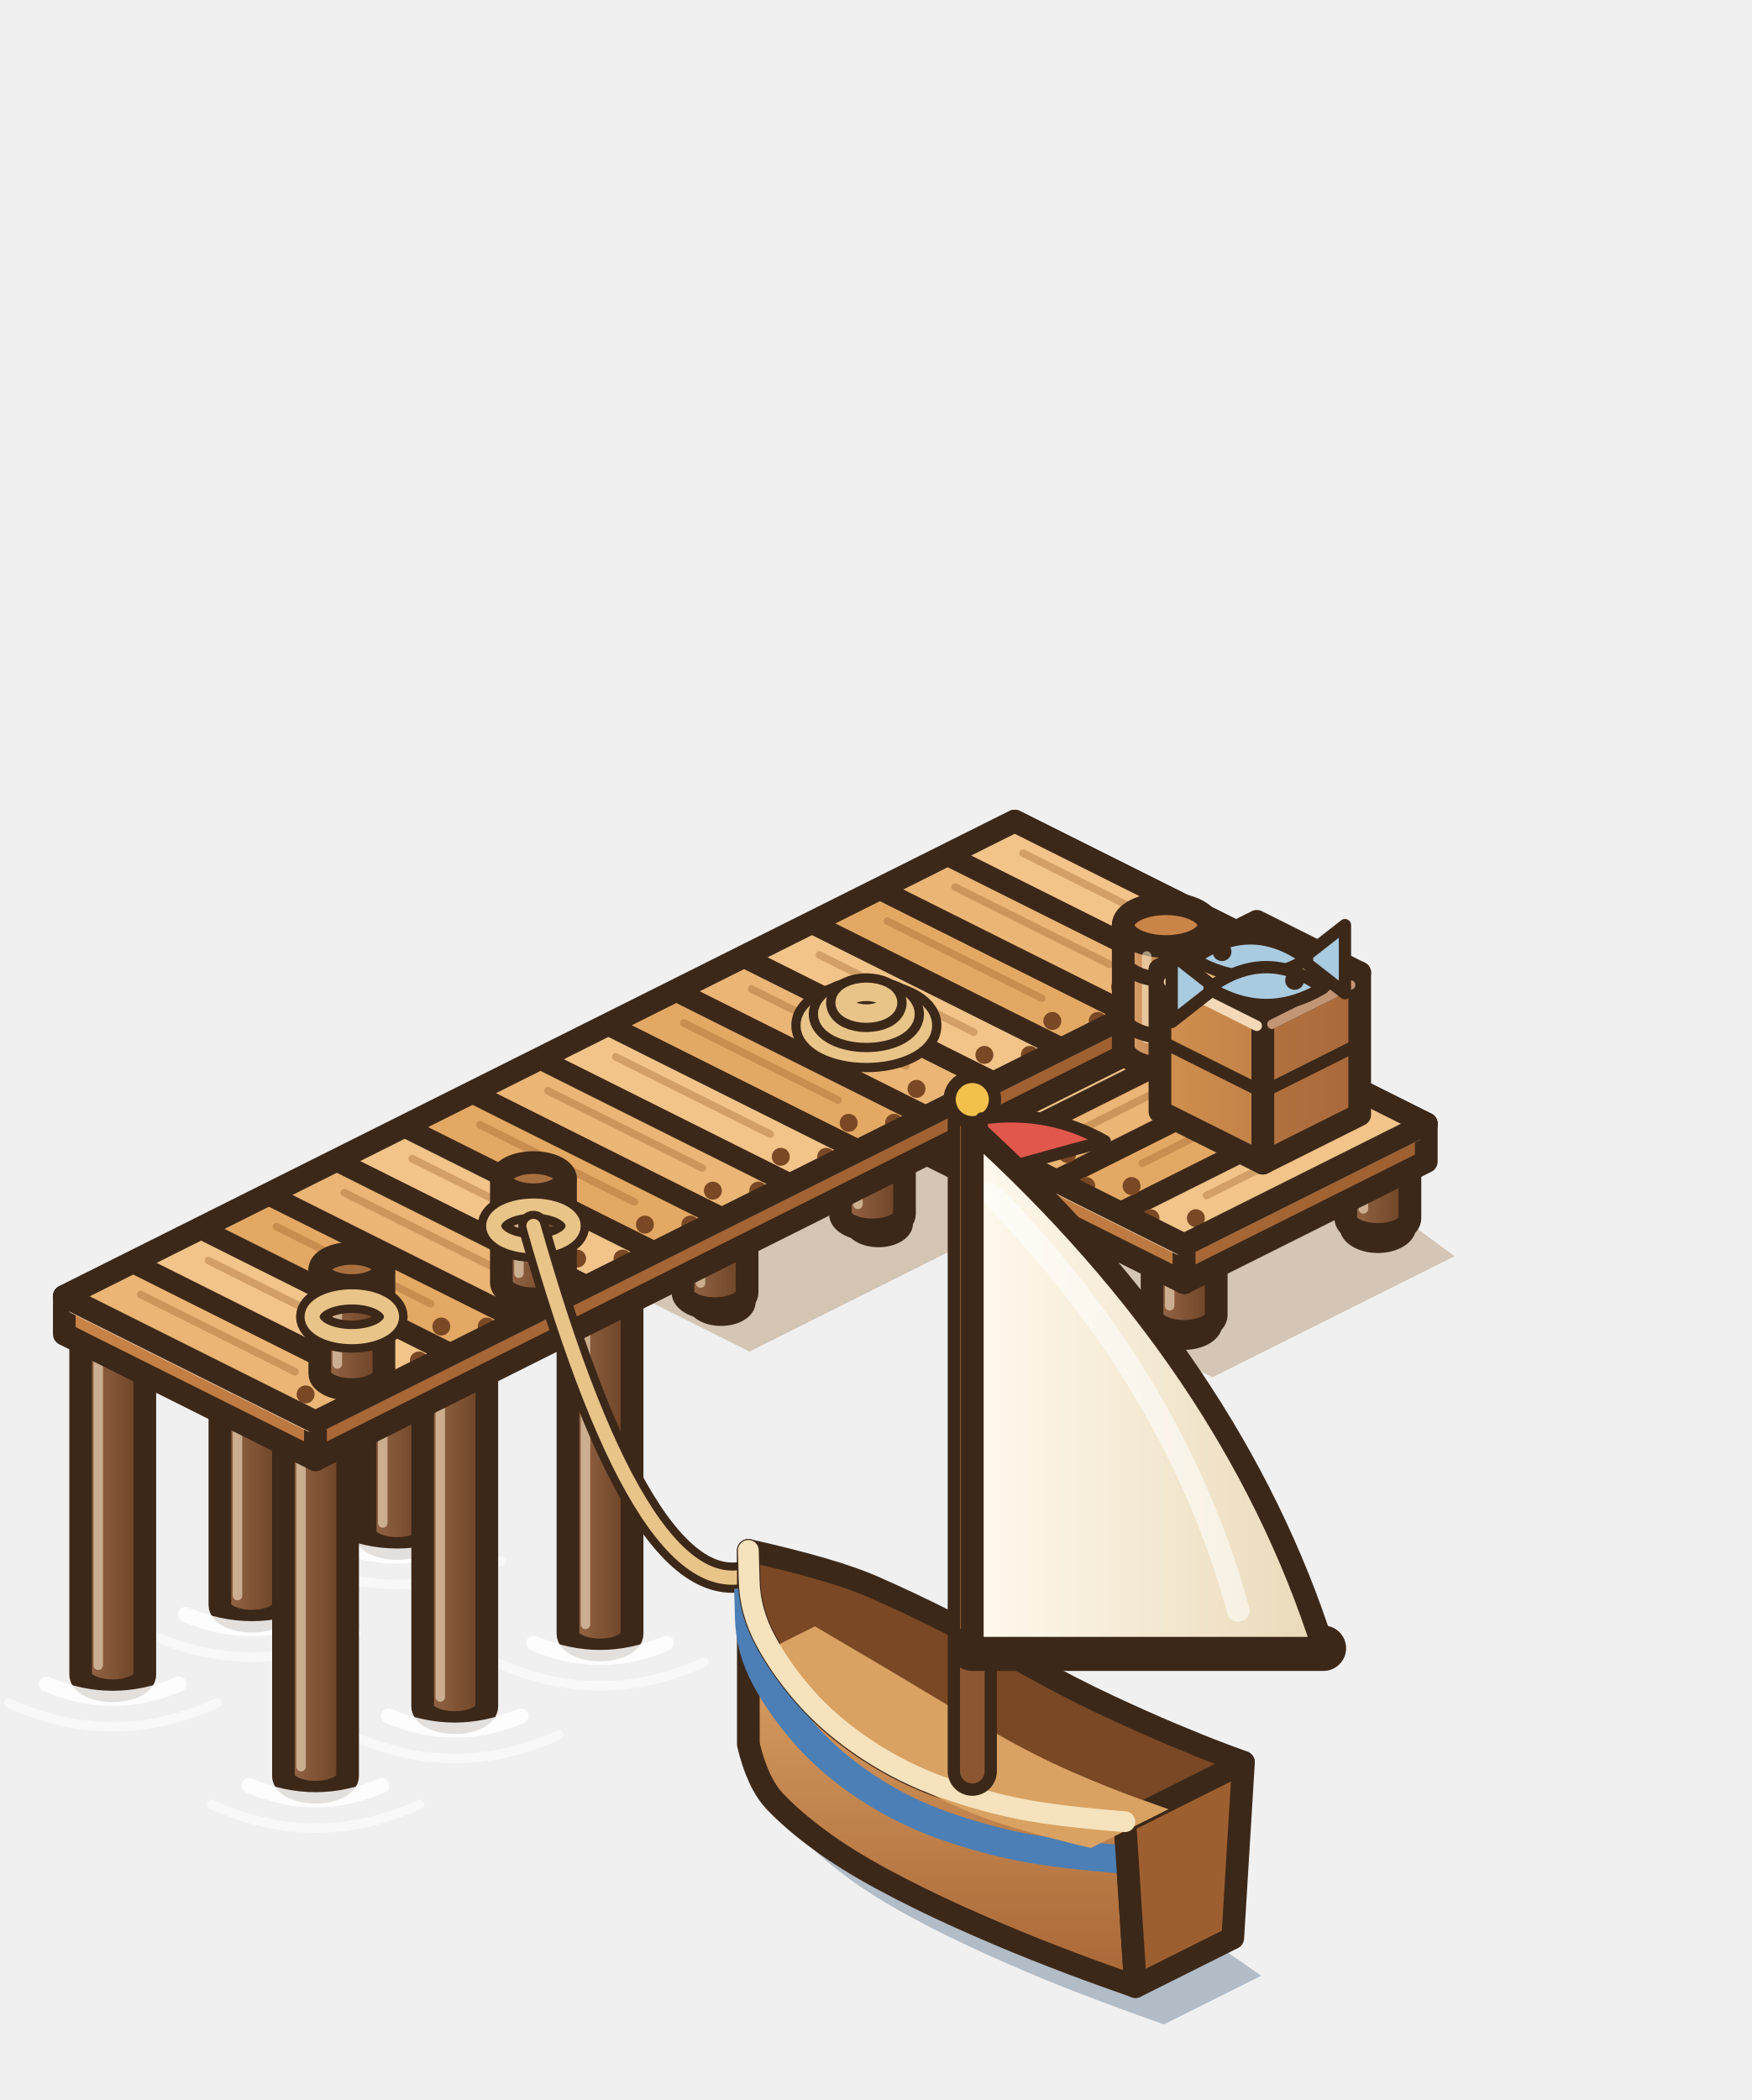
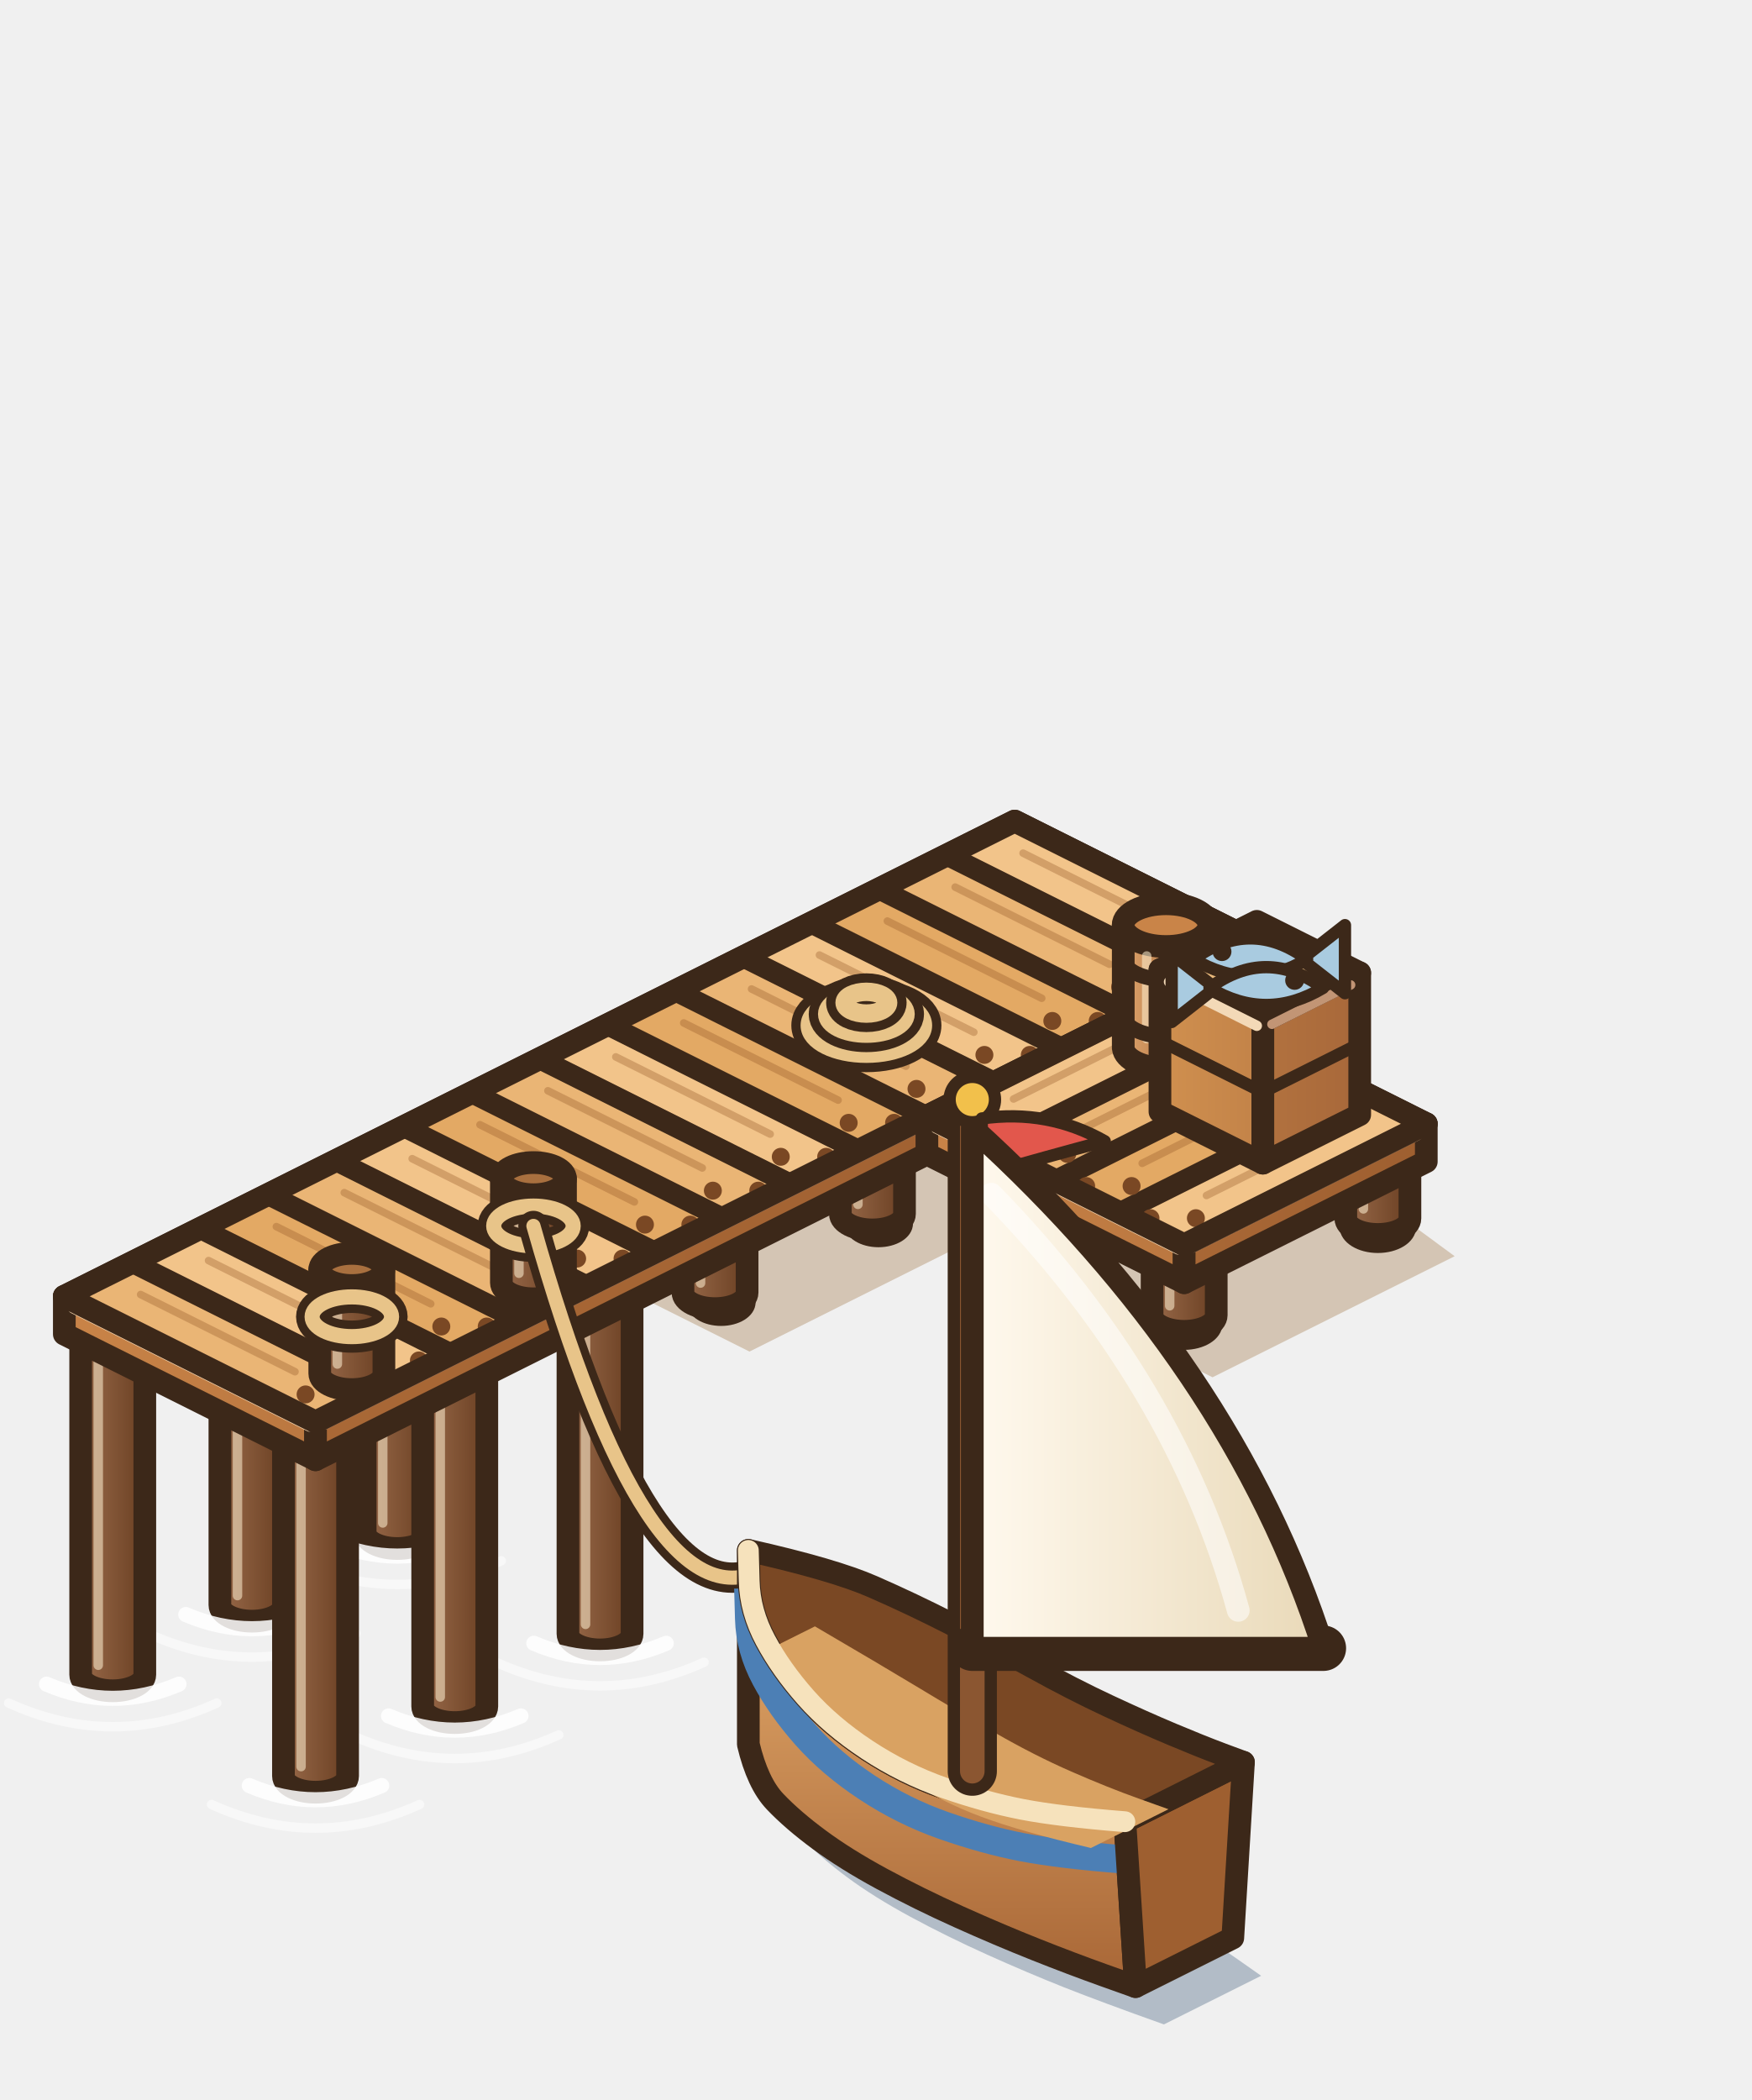
<svg xmlns="http://www.w3.org/2000/svg" width="231.5" height="277.5" viewBox="-136.5 -155 231.5 277.5">
  <g transform="scale(1.25)">
    <polygon points="1.08,-23.2 44.6,8.8 19,21.6 -8.2,8 -29.96,18.88 -56.52,5.6" fill="rgba(150,105,50,.32)" />
    <ellipse cx="36.48" cy="5.7" rx="3.4" ry="2.11" fill="#DCC79A" stroke="#3C2819" stroke-width="1.3" />
    <ellipse cx="35.46" cy="4.85" rx="1.53" ry="0.82" fill="#F4E6C4" />
    <defs>
      <linearGradient id="pp0" x1="0" y1="0" x2="1" y2="0">
        <stop offset="0" stop-color="#996a4a" />
        <stop offset="1" stop-color="#6A3F22" />
      </linearGradient>
    </defs>
    <path d="M33.09,-1.2 L33.09,4.8 A3.39,1.7 0 0 0 39.87,4.8 L39.87,-1.2 Z" fill="url(#pp0)" stroke="#3C2819" stroke-width="2.4" stroke-linejoin="round" />
    <ellipse cx="36.48" cy="-1.2" rx="3.39" ry="1.7" fill="#A9703F" stroke="#3C2819" stroke-width="2.4" />
    <line x1="34.95" y1="1.5" x2="34.95" y2="3.8" stroke="rgba(255,240,210,.55)" stroke-width="1" stroke-linecap="round" />
    <ellipse cx="16" cy="15.94" rx="3.4" ry="2.11" fill="#DCC79A" stroke="#3C2819" stroke-width="1.3" />
    <ellipse cx="14.98" cy="15.09" rx="1.53" ry="0.82" fill="#F4E6C4" />
    <defs>
      <linearGradient id="pp1" x1="0" y1="0" x2="1" y2="0">
        <stop offset="0" stop-color="#996a4a" />
        <stop offset="1" stop-color="#6A3F22" />
      </linearGradient>
    </defs>
    <path d="M12.61,9.04 L12.61,15.04 A3.39,1.7 0 0 0 19.39,15.04 L19.39,9.04 Z" fill="url(#pp1)" stroke="#3C2819" stroke-width="2.4" stroke-linejoin="round" />
    <ellipse cx="16" cy="9.04" rx="3.39" ry="1.7" fill="#A9703F" stroke="#3C2819" stroke-width="2.4" />
    <line x1="14.47" y1="11.74" x2="14.47" y2="14.04" stroke="rgba(255,240,210,.55)" stroke-width="1" stroke-linecap="round" />
    <ellipse cx="4.48" cy="10.18" rx="3.4" ry="2.11" fill="#DCC79A" stroke="#3C2819" stroke-width="1.3" />
    <ellipse cx="3.46" cy="9.33" rx="1.53" ry="0.82" fill="#F4E6C4" />
    <defs>
      <linearGradient id="pp2" x1="0" y1="0" x2="1" y2="0">
        <stop offset="0" stop-color="#996a4a" />
        <stop offset="1" stop-color="#6A3F22" />
      </linearGradient>
    </defs>
    <path d="M1.09,3.28 L1.09,9.28 A3.39,1.7 0 0 0 7.87,9.28 L7.87,3.28 Z" fill="url(#pp2)" stroke="#3C2819" stroke-width="2.4" stroke-linejoin="round" />
    <ellipse cx="4.48" cy="3.28" rx="3.39" ry="1.7" fill="#A9703F" stroke="#3C2819" stroke-width="2.4" />
    <line x1="2.95" y1="5.98" x2="2.95" y2="8.28" stroke="rgba(255,240,210,.55)" stroke-width="1" stroke-linecap="round" />
    <ellipse cx="-18.56" cy="-14.98" rx="3" ry="1.86" fill="#DCC79A" stroke="#3C2819" stroke-width="1.3" />
    <ellipse cx="-19.46" cy="-15.73" rx="1.35" ry="0.72" fill="#F4E6C4" />
    <defs>
      <linearGradient id="pp10" x1="0" y1="0" x2="1" y2="0">
        <stop offset="0" stop-color="#996a4a" />
        <stop offset="1" stop-color="#6A3F22" />
      </linearGradient>
    </defs>
    <path d="M-22.59,-22 L-22.59,-16 A3.39,1.7 0 0 0 -15.81,-16 L-15.81,-22 Z" fill="url(#pp10)" stroke="#3C2819" stroke-width="2.4" stroke-linejoin="round" />
    <ellipse cx="-19.2" cy="-22" rx="3.39" ry="1.7" fill="#A9703F" stroke="#3C2819" stroke-width="2.4" />
    <line x1="-20.73" y1="-19.3" x2="-20.73" y2="-17" stroke="rgba(255,240,210,.55)" stroke-width="1" stroke-linecap="round" />
    <ellipse cx="2.88" cy="-4.26" rx="3" ry="1.86" fill="#DCC79A" stroke="#3C2819" stroke-width="1.3" />
    <ellipse cx="1.98" cy="-5.01" rx="1.35" ry="0.72" fill="#F4E6C4" />
    <defs>
      <linearGradient id="pp11" x1="0" y1="0" x2="1" y2="0">
        <stop offset="0" stop-color="#996a4a" />
        <stop offset="1" stop-color="#6A3F22" />
      </linearGradient>
    </defs>
    <path d="M-1.15,-11.28 L-1.15,-5.28 A3.39,1.7 0 0 0 5.63,-5.28 L5.63,-11.28 Z" fill="url(#pp11)" stroke="#3C2819" stroke-width="2.4" stroke-linejoin="round" />
    <ellipse cx="2.24" cy="-11.28" rx="3.39" ry="1.7" fill="#A9703F" stroke="#3C2819" stroke-width="2.4" />
    <line x1="0.71" y1="-8.58" x2="0.71" y2="-6.28" stroke="rgba(255,240,210,.55)" stroke-width="1" stroke-linecap="round" />
    <ellipse cx="-37.76" cy="-5.38" rx="3" ry="1.86" fill="#DCC79A" stroke="#3C2819" stroke-width="1.3" />
    <ellipse cx="-38.66" cy="-6.13" rx="1.35" ry="0.72" fill="#F4E6C4" />
    <defs>
      <linearGradient id="pp12" x1="0" y1="0" x2="1" y2="0">
        <stop offset="0" stop-color="#996a4a" />
        <stop offset="1" stop-color="#6A3F22" />
      </linearGradient>
    </defs>
    <path d="M-41.79,-12.4 L-41.79,-6.4 A3.39,1.7 0 0 0 -35.01,-6.4 L-35.01,-12.4 Z" fill="url(#pp12)" stroke="#3C2819" stroke-width="2.4" stroke-linejoin="round" />
    <ellipse cx="-38.4" cy="-12.4" rx="3.39" ry="1.7" fill="#A9703F" stroke="#3C2819" stroke-width="2.4" />
    <line x1="-39.93" y1="-9.7" x2="-39.93" y2="-7.4" stroke="rgba(255,240,210,.55)" stroke-width="1" stroke-linecap="round" />
    <ellipse cx="-16.32" cy="5.34" rx="3" ry="1.86" fill="#DCC79A" stroke="#3C2819" stroke-width="1.3" />
    <ellipse cx="-17.22" cy="4.59" rx="1.35" ry="0.72" fill="#F4E6C4" />
    <defs>
      <linearGradient id="pp13" x1="0" y1="0" x2="1" y2="0">
        <stop offset="0" stop-color="#996a4a" />
        <stop offset="1" stop-color="#6A3F22" />
      </linearGradient>
    </defs>
    <path d="M-20.35,-1.68 L-20.35,4.32 A3.39,1.7 0 0 0 -13.57,4.32 L-13.57,-1.68 Z" fill="url(#pp13)" stroke="#3C2819" stroke-width="2.4" stroke-linejoin="round" />
    <ellipse cx="-16.96" cy="-1.68" rx="3.39" ry="1.7" fill="#A9703F" stroke="#3C2819" stroke-width="2.4" />
    <line x1="-18.49" y1="1.02" x2="-18.49" y2="3.32" stroke="rgba(255,240,210,.55)" stroke-width="1" stroke-linecap="round" />
    <ellipse cx="-54.4" cy="2.94" rx="3" ry="1.86" fill="#DCC79A" stroke="#3C2819" stroke-width="1.3" />
    <ellipse cx="-55.3" cy="2.19" rx="1.35" ry="0.72" fill="#F4E6C4" />
    <defs>
      <linearGradient id="pp14" x1="0" y1="0" x2="1" y2="0">
        <stop offset="0" stop-color="#996a4a" />
        <stop offset="1" stop-color="#6A3F22" />
      </linearGradient>
    </defs>
    <path d="M-58.43,-4.08 L-58.43,1.92 A3.39,1.7 0 0 0 -51.65,1.92 L-51.65,-4.08 Z" fill="url(#pp14)" stroke="#3C2819" stroke-width="2.4" stroke-linejoin="round" />
    <ellipse cx="-55.04" cy="-4.08" rx="3.39" ry="1.7" fill="#A9703F" stroke="#3C2819" stroke-width="2.4" />
    <line x1="-56.57" y1="-1.38" x2="-56.57" y2="0.92" stroke="rgba(255,240,210,.55)" stroke-width="1" stroke-linecap="round" />
    <ellipse cx="-32.96" cy="13.66" rx="3" ry="1.86" fill="#DCC79A" stroke="#3C2819" stroke-width="1.3" />
    <ellipse cx="-33.86" cy="12.91" rx="1.35" ry="0.72" fill="#F4E6C4" />
    <defs>
      <linearGradient id="pp15" x1="0" y1="0" x2="1" y2="0">
        <stop offset="0" stop-color="#996a4a" />
        <stop offset="1" stop-color="#6A3F22" />
      </linearGradient>
    </defs>
    <path d="M-36.99,6.64 L-36.99,12.64 A3.39,1.7 0 0 0 -30.21,12.64 L-30.21,6.64 Z" fill="url(#pp15)" stroke="#3C2819" stroke-width="2.4" stroke-linejoin="round" />
    <ellipse cx="-33.6" cy="6.64" rx="3.39" ry="1.7" fill="#A9703F" stroke="#3C2819" stroke-width="2.4" />
    <line x1="-35.13" y1="9.34" x2="-35.13" y2="11.64" stroke="rgba(255,240,210,.55)" stroke-width="1" stroke-linecap="round" />
    <defs>
      <linearGradient id="pp20" x1="0" y1="0" x2="1" y2="0">
        <stop offset="0" stop-color="#996a4a" />
        <stop offset="1" stop-color="#6A3F22" />
      </linearGradient>
    </defs>
    <path d="M-70.59,2 L-70.59,38 A3.39,1.7 0 0 0 -63.81,38 L-63.81,2 Z" fill="url(#pp20)" stroke="#3C2819" stroke-width="2.4" stroke-linejoin="round" />
    <ellipse cx="-67.2" cy="2" rx="3.39" ry="1.7" fill="#A9703F" stroke="#3C2819" stroke-width="2.4" />
    <line x1="-68.73" y1="4.7" x2="-68.73" y2="37" stroke="rgba(255,240,210,.55)" stroke-width="1" stroke-linecap="round" />
    <path d="M-74.2,39 Q-67.2,42 -60.2,39" fill="none" stroke="#FFFFFF" stroke-width="1.6" stroke-linecap="round" opacity=".85" />
    <path d="M-78.2,41 Q-67.2,46 -56.2,41" fill="none" stroke="#FFFFFF" stroke-width="1" stroke-linecap="round" opacity=".5" />
    <defs>
      <linearGradient id="pp21" x1="0" y1="0" x2="1" y2="0">
        <stop offset="0" stop-color="#996a4a" />
        <stop offset="1" stop-color="#6A3F22" />
      </linearGradient>
    </defs>
    <path d="M-49.15,12.72 L-49.15,48.72 A3.39,1.7 0 0 0 -42.37,48.72 L-42.37,12.72 Z" fill="url(#pp21)" stroke="#3C2819" stroke-width="2.4" stroke-linejoin="round" />
    <ellipse cx="-45.76" cy="12.72" rx="3.39" ry="1.7" fill="#A9703F" stroke="#3C2819" stroke-width="2.4" />
    <line x1="-47.29" y1="15.42" x2="-47.29" y2="47.72" stroke="rgba(255,240,210,.55)" stroke-width="1" stroke-linecap="round" />
    <path d="M-52.76,49.72 Q-45.76,52.72 -38.76,49.72" fill="none" stroke="#FFFFFF" stroke-width="1.6" stroke-linecap="round" opacity=".85" />
    <path d="M-56.76,51.72 Q-45.76,56.72 -34.76,51.72" fill="none" stroke="#FFFFFF" stroke-width="1" stroke-linecap="round" opacity=".5" />
    <defs>
      <linearGradient id="pp22" x1="0" y1="0" x2="1" y2="0">
        <stop offset="0" stop-color="#996a4a" />
        <stop offset="1" stop-color="#6A3F22" />
      </linearGradient>
    </defs>
    <path d="M-85.95,9.68 L-85.95,45.68 A3.39,1.7 0 0 0 -79.17,45.68 L-79.17,9.68 Z" fill="url(#pp22)" stroke="#3C2819" stroke-width="2.4" stroke-linejoin="round" />
    <ellipse cx="-82.56" cy="9.68" rx="3.39" ry="1.7" fill="#A9703F" stroke="#3C2819" stroke-width="2.4" />
    <line x1="-84.09" y1="12.38" x2="-84.09" y2="44.68" stroke="rgba(255,240,210,.55)" stroke-width="1" stroke-linecap="round" />
    <path d="M-89.56,46.68 Q-82.56,49.68 -75.56,46.68" fill="none" stroke="#FFFFFF" stroke-width="1.6" stroke-linecap="round" opacity=".85" />
    <path d="M-93.56,48.68 Q-82.56,53.68 -71.56,48.68" fill="none" stroke="#FFFFFF" stroke-width="1" stroke-linecap="round" opacity=".5" />
    <defs>
      <linearGradient id="pp23" x1="0" y1="0" x2="1" y2="0">
        <stop offset="0" stop-color="#996a4a" />
        <stop offset="1" stop-color="#6A3F22" />
      </linearGradient>
    </defs>
    <path d="M-64.51,20.4 L-64.51,56.4 A3.39,1.7 0 0 0 -57.73,56.4 L-57.73,20.4 Z" fill="url(#pp23)" stroke="#3C2819" stroke-width="2.4" stroke-linejoin="round" />
    <ellipse cx="-61.12" cy="20.4" rx="3.39" ry="1.7" fill="#A9703F" stroke="#3C2819" stroke-width="2.4" />
    <line x1="-62.65" y1="23.1" x2="-62.65" y2="55.4" stroke="rgba(255,240,210,.55)" stroke-width="1" stroke-linecap="round" />
    <path d="M-68.12,57.4 Q-61.12,60.4 -54.12,57.4" fill="none" stroke="#FFFFFF" stroke-width="1.6" stroke-linecap="round" opacity=".85" />
    <path d="M-72.12,59.4 Q-61.12,64.4 -50.12,59.4" fill="none" stroke="#FFFFFF" stroke-width="1" stroke-linecap="round" opacity=".5" />
    <defs>
      <linearGradient id="pp24" x1="0" y1="0" x2="1" y2="0">
        <stop offset="0" stop-color="#996a4a" />
        <stop offset="1" stop-color="#6A3F22" />
      </linearGradient>
    </defs>
    <path d="M-100.67,17.04 L-100.67,53.04 A3.39,1.7 0 0 0 -93.89,53.04 L-93.89,17.04 Z" fill="url(#pp24)" stroke="#3C2819" stroke-width="2.4" stroke-linejoin="round" />
    <ellipse cx="-97.28" cy="17.04" rx="3.39" ry="1.7" fill="#A9703F" stroke="#3C2819" stroke-width="2.4" />
    <line x1="-98.81" y1="19.74" x2="-98.81" y2="52.04" stroke="rgba(255,240,210,.55)" stroke-width="1" stroke-linecap="round" />
    <path d="M-104.28,54.04 Q-97.28,57.04 -90.28,54.04" fill="none" stroke="#FFFFFF" stroke-width="1.6" stroke-linecap="round" opacity=".85" />
    <path d="M-108.28,56.04 Q-97.28,61.04 -86.28,56.04" fill="none" stroke="#FFFFFF" stroke-width="1" stroke-linecap="round" opacity=".5" />
    <defs>
      <linearGradient id="pp25" x1="0" y1="0" x2="1" y2="0">
        <stop offset="0" stop-color="#996a4a" />
        <stop offset="1" stop-color="#6A3F22" />
      </linearGradient>
    </defs>
    <path d="M-79.23,27.76 L-79.23,63.76 A3.39,1.7 0 0 0 -72.45,63.76 L-72.45,27.76 Z" fill="url(#pp25)" stroke="#3C2819" stroke-width="2.4" stroke-linejoin="round" />
    <ellipse cx="-75.84" cy="27.76" rx="3.39" ry="1.7" fill="#A9703F" stroke="#3C2819" stroke-width="2.4" />
    <line x1="-77.37" y1="30.46" x2="-77.37" y2="62.76" stroke="rgba(255,240,210,.55)" stroke-width="1" stroke-linecap="round" />
    <path d="M-82.84,64.76 Q-75.84,67.76 -68.84,64.76" fill="none" stroke="#FFFFFF" stroke-width="1.6" stroke-linecap="round" opacity=".85" />
    <path d="M-86.84,66.76 Q-75.84,71.76 -64.84,66.76" fill="none" stroke="#FFFFFF" stroke-width="1" stroke-linecap="round" opacity=".5" />
-     <defs>
-       <linearGradient id="pq-l" x1="0" y1="0" x2="1" y2="0">
-         <stop offset="0" stop-color="#C98448" />
-         <stop offset="1" stop-color="#ba7740" />
-       </linearGradient>
-     </defs>
-     <defs>
-       <linearGradient id="pq-r" x1="0" y1="0" x2="1" y2="0">
-         <stop offset="0" stop-color="#a96836" />
-         <stop offset="1" stop-color="#9E5F30" />
-       </linearGradient>
-     </defs>
-     <polygon points="-11.2,-2 16,11.6 16,7.6 -11.2,-6" fill="url(#pq-l)" stroke="#3C2819" stroke-width="2.4" stroke-linejoin="round" />
-     <polygon points="41.6,-1.2 16,11.6 16,7.6 41.6,-5.2" fill="url(#pq-r)" stroke="#3C2819" stroke-width="2.4" stroke-linejoin="round" />
-     <polygon points="14.4,-18.8 41.6,-5.2 16,7.6 -11.2,-6" fill="#E3A964" stroke="#3C2819" stroke-width="2.4" stroke-linejoin="round" />
-     <line x1="-10.24" y1="-4.72" x2="15.36" y2="8.08" stroke="#f0d0aa" stroke-width="1.1" stroke-linecap="round" />
-     <line x1="16.96" y1="7.92" x2="40.64" y2="-3.92" stroke="#bb8f6e" stroke-width="1" stroke-linecap="round" />
-     <polygon points="14.4,-18.29 20.18,-15.4 -4.4,-3.11 -10.18,-6" fill="#F2C48A" stroke="#3C2819" stroke-width="1.3" stroke-linejoin="round" />
-     <line x1="13.32" y1="-15.5" x2="-2.04" y2="-7.82" stroke="rgba(150,90,40,.35)" stroke-width="0.8" stroke-linecap="round" />
-     <circle cx="-7.96" cy="-5.42" r="0.95" fill="#7A4824" />
-     <circle cx="-3.16" cy="-5.42" r="0.95" fill="#7A4824" />
-     <polygon points="21.2,-14.89 26.98,-12 2.4,0.29 -3.38,-2.6" fill="#eab575" stroke="#3C2819" stroke-width="1.3" stroke-linejoin="round" />
-     <line x1="20.12" y1="-12.1" x2="4.76" y2="-4.42" stroke="rgba(150,90,40,.35)" stroke-width="0.8" stroke-linecap="round" />
-     <circle cx="-1.16" cy="-2.02" r="0.95" fill="#7A4824" />
-     <circle cx="3.64" cy="-2.02" r="0.95" fill="#7A4824" />
-     <polygon points="28,-11.49 33.78,-8.6 9.2,3.69 3.42,0.8" fill="#E3A964" stroke="#3C2819" stroke-width="1.3" stroke-linejoin="round" />
-     <line x1="26.92" y1="-8.7" x2="11.56" y2="-1.02" stroke="rgba(150,90,40,.35)" stroke-width="0.8" stroke-linecap="round" />
-     <circle cx="5.64" cy="1.38" r="0.95" fill="#7A4824" />
-     <circle cx="10.44" cy="1.38" r="0.95" fill="#7A4824" />
-     <polygon points="34.8,-8.09 40.58,-5.2 16,7.09 10.22,4.2" fill="#F2C48A" stroke="#3C2819" stroke-width="1.3" stroke-linejoin="round" />
-     <line x1="33.72" y1="-5.3" x2="18.36" y2="2.38" stroke="rgba(150,90,40,.35)" stroke-width="0.8" stroke-linecap="round" />
-     <circle cx="12.44" cy="4.78" r="0.95" fill="#7A4824" />
-     <circle cx="17.24" cy="4.78" r="0.95" fill="#7A4824" />
-     <polygon points="14.4,-18.8 41.6,-5.2 16,7.6 -11.2,-6" fill="none" stroke="#3C2819" stroke-width="2.4" stroke-linejoin="round" />
    <defs>
      <linearGradient id="pj-l" x1="0" y1="0" x2="1" y2="0">
        <stop offset="0" stop-color="#C98448" />
        <stop offset="1" stop-color="#ba7740" />
      </linearGradient>
    </defs>
    <defs>
      <linearGradient id="pj-r" x1="0" y1="0" x2="1" y2="0">
        <stop offset="0" stop-color="#a96836" />
        <stop offset="1" stop-color="#9E5F30" />
      </linearGradient>
    </defs>
    <polygon points="-102.4,17.04 -75.84,30.32 -75.84,26.32 -102.4,13.04" fill="url(#pj-l)" stroke="#3C2819" stroke-width="2.4" stroke-linejoin="round" />
    <polygon points="24.64,-19.92 -75.84,30.32 -75.84,26.32 24.64,-23.92" fill="url(#pj-r)" stroke="#3C2819" stroke-width="2.4" stroke-linejoin="round" />
    <polygon points="-1.92,-37.2 24.64,-23.92 -75.84,26.32 -102.4,13.04" fill="#E3A964" stroke="#3C2819" stroke-width="2.4" stroke-linejoin="round" />
    <line x1="-101.44" y1="14.32" x2="-76.48" y2="26.8" stroke="#f0d0aa" stroke-width="1.1" stroke-linecap="round" />
    <line x1="-74.88" y1="26.64" x2="23.68" y2="-22.64" stroke="#bb8f6e" stroke-width="1" stroke-linecap="round" />
    <polygon points="-1.92,-36.69 23.62,-23.92 17.46,-20.84 -8.07,-33.61" fill="#F2C48A" stroke="#3C2819" stroke-width="1.3" stroke-linejoin="round" />
    <line x1="-1.03" y1="-33.81" x2="15.29" y2="-25.65" stroke="rgba(150,90,40,.35)" stroke-width="0.8" stroke-linecap="round" />
    <circle cx="16.41" cy="-23.25" r="0.95" fill="#7A4824" />
    <circle cx="21.21" cy="-23.25" r="0.95" fill="#7A4824" />
    <polygon points="-9.1,-33.1 16.44,-20.33 10.29,-17.25 -15.25,-30.02" fill="#eab575" stroke="#3C2819" stroke-width="1.3" stroke-linejoin="round" />
    <line x1="-8.21" y1="-30.22" x2="8.11" y2="-22.06" stroke="rgba(150,90,40,.35)" stroke-width="0.8" stroke-linecap="round" />
    <circle cx="9.23" cy="-19.66" r="0.95" fill="#7A4824" />
    <circle cx="14.03" cy="-19.66" r="0.95" fill="#7A4824" />
    <polygon points="-16.27,-29.51 9.26,-16.74 3.11,-13.67 -22.43,-26.43" fill="#E3A964" stroke="#3C2819" stroke-width="1.3" stroke-linejoin="round" />
    <line x1="-15.38" y1="-26.63" x2="0.94" y2="-18.47" stroke="rgba(150,90,40,.35)" stroke-width="0.8" stroke-linecap="round" />
    <circle cx="2.06" cy="-16.07" r="0.95" fill="#7A4824" />
    <circle cx="6.86" cy="-16.07" r="0.95" fill="#7A4824" />
    <polygon points="-23.45,-25.92 2.08,-13.15 -4.07,-10.08 -29.6,-22.85" fill="#F2C48A" stroke="#3C2819" stroke-width="1.3" stroke-linejoin="round" />
    <line x1="-22.56" y1="-23.04" x2="-6.24" y2="-14.88" stroke="rgba(150,90,40,.35)" stroke-width="0.8" stroke-linecap="round" />
    <circle cx="-5.12" cy="-12.48" r="0.95" fill="#7A4824" />
    <circle cx="-0.32" cy="-12.48" r="0.95" fill="#7A4824" />
    <polygon points="-30.63,-22.33 -5.09,-9.57 -11.25,-6.49 -36.78,-19.26" fill="#eab575" stroke="#3C2819" stroke-width="1.3" stroke-linejoin="round" />
    <line x1="-29.74" y1="-19.45" x2="-13.42" y2="-11.29" stroke="rgba(150,90,40,.35)" stroke-width="0.8" stroke-linecap="round" />
    <circle cx="-12.3" cy="-8.89" r="0.95" fill="#7A4824" />
    <circle cx="-7.5" cy="-8.89" r="0.95" fill="#7A4824" />
    <polygon points="-37.81,-18.75 -12.27,-5.98 -18.42,-2.9 -43.96,-15.67" fill="#E3A964" stroke="#3C2819" stroke-width="1.3" stroke-linejoin="round" />
    <line x1="-36.91" y1="-15.86" x2="-20.59" y2="-7.7" stroke="rgba(150,90,40,.35)" stroke-width="0.8" stroke-linecap="round" />
    <circle cx="-19.47" cy="-5.3" r="0.95" fill="#7A4824" />
    <circle cx="-14.67" cy="-5.3" r="0.95" fill="#7A4824" />
    <polygon points="-44.98,-15.16 -19.45,-2.39 -25.6,0.69 -51.14,-12.08" fill="#F2C48A" stroke="#3C2819" stroke-width="1.3" stroke-linejoin="round" />
    <line x1="-44.09" y1="-12.27" x2="-27.77" y2="-4.11" stroke="rgba(150,90,40,.35)" stroke-width="0.8" stroke-linecap="round" />
    <circle cx="-26.65" cy="-1.71" r="0.95" fill="#7A4824" />
    <circle cx="-21.85" cy="-1.71" r="0.95" fill="#7A4824" />
    <polygon points="-52.16,-11.57 -26.62,1.2 -32.78,4.28 -58.31,-8.49" fill="#eab575" stroke="#3C2819" stroke-width="1.3" stroke-linejoin="round" />
    <line x1="-51.27" y1="-8.69" x2="-34.95" y2="-0.53" stroke="rgba(150,90,40,.35)" stroke-width="0.8" stroke-linecap="round" />
    <circle cx="-33.83" cy="1.87" r="0.95" fill="#7A4824" />
    <circle cx="-29.03" cy="1.87" r="0.95" fill="#7A4824" />
    <polygon points="-59.34,-7.98 -33.8,4.79 -39.95,7.87 -65.49,-4.9" fill="#E3A964" stroke="#3C2819" stroke-width="1.3" stroke-linejoin="round" />
    <line x1="-58.45" y1="-5.1" x2="-42.13" y2="3.06" stroke="rgba(150,90,40,.35)" stroke-width="0.8" stroke-linecap="round" />
    <circle cx="-41.01" cy="5.46" r="0.95" fill="#7A4824" />
    <circle cx="-36.21" cy="5.46" r="0.95" fill="#7A4824" />
    <polygon points="-66.51,-4.39 -40.98,8.38 -47.13,11.45 -72.67,-1.31" fill="#F2C48A" stroke="#3C2819" stroke-width="1.3" stroke-linejoin="round" />
    <line x1="-65.62" y1="-1.51" x2="-49.3" y2="6.65" stroke="rgba(150,90,40,.35)" stroke-width="0.8" stroke-linecap="round" />
    <circle cx="-48.18" cy="9.05" r="0.95" fill="#7A4824" />
    <circle cx="-43.38" cy="9.05" r="0.95" fill="#7A4824" />
    <polygon points="-73.69,-0.8 -48.16,11.97 -54.31,15.04 -79.84,2.27" fill="#eab575" stroke="#3C2819" stroke-width="1.3" stroke-linejoin="round" />
    <line x1="-72.8" y1="2.08" x2="-56.48" y2="10.24" stroke="rgba(150,90,40,.35)" stroke-width="0.8" stroke-linecap="round" />
    <circle cx="-55.36" cy="12.64" r="0.95" fill="#7A4824" />
    <circle cx="-50.56" cy="12.64" r="0.95" fill="#7A4824" />
    <polygon points="-80.87,2.79 -55.33,15.55 -61.49,18.63 -87.02,5.86" fill="#E3A964" stroke="#3C2819" stroke-width="1.3" stroke-linejoin="round" />
    <line x1="-79.98" y1="5.67" x2="-63.66" y2="13.83" stroke="rgba(150,90,40,.35)" stroke-width="0.8" stroke-linecap="round" />
    <circle cx="-62.54" cy="16.23" r="0.95" fill="#7A4824" />
    <circle cx="-57.74" cy="16.23" r="0.95" fill="#7A4824" />
    <polygon points="-88.05,6.37 -62.51,19.14 -68.66,22.22 -94.2,9.45" fill="#F2C48A" stroke="#3C2819" stroke-width="1.3" stroke-linejoin="round" />
    <line x1="-87.15" y1="9.26" x2="-70.83" y2="17.42" stroke="rgba(150,90,40,.35)" stroke-width="0.8" stroke-linecap="round" />
    <circle cx="-69.71" cy="19.82" r="0.95" fill="#7A4824" />
    <circle cx="-64.91" cy="19.82" r="0.95" fill="#7A4824" />
    <polygon points="-95.22,9.96 -69.69,22.73 -75.84,25.81 -101.38,13.04" fill="#eab575" stroke="#3C2819" stroke-width="1.3" stroke-linejoin="round" />
    <line x1="-94.33" y1="12.85" x2="-78.01" y2="21.01" stroke="rgba(150,90,40,.35)" stroke-width="0.8" stroke-linecap="round" />
    <circle cx="-76.89" cy="23.41" r="0.95" fill="#7A4824" />
    <circle cx="-72.09" cy="23.41" r="0.95" fill="#7A4824" />
    <polygon points="-1.92,-37.2 24.64,-23.92 -75.84,26.32 -102.4,13.04" fill="none" stroke="#3C2819" stroke-width="2.4" stroke-linejoin="round" />
    <defs>
+       <linearGradient id="pq-l" x1="0" y1="0" x2="1" y2="0">
+         <stop offset="0" stop-color="#C98448" />
+         <stop offset="1" stop-color="#ba7740" />
+       </linearGradient>
+     </defs>
+     <defs>
+       <linearGradient id="pq-r" x1="0" y1="0" x2="1" y2="0">
+         <stop offset="0" stop-color="#a96836" />
+         <stop offset="1" stop-color="#9E5F30" />
+       </linearGradient>
+     </defs>
+     <polygon points="-11.2,-2 16,11.6 16,7.6 -11.2,-6" fill="url(#pq-l)" stroke="#3C2819" stroke-width="2.4" stroke-linejoin="round" />
+     <polygon points="41.6,-1.2 16,11.6 16,7.6 41.6,-5.2" fill="url(#pq-r)" stroke="#3C2819" stroke-width="2.4" stroke-linejoin="round" />
+     <polygon points="14.4,-18.8 41.6,-5.2 16,7.6 -11.2,-6" fill="#E3A964" stroke="#3C2819" stroke-width="2.4" stroke-linejoin="round" />
+     <line x1="-10.24" y1="-4.72" x2="15.36" y2="8.08" stroke="#f0d0aa" stroke-width="1.1" stroke-linecap="round" />
+     <line x1="16.96" y1="7.92" x2="40.64" y2="-3.92" stroke="#bb8f6e" stroke-width="1" stroke-linecap="round" />
+     <polygon points="14.4,-18.29 20.18,-15.4 -4.4,-3.11 -10.18,-6" fill="#F2C48A" stroke="#3C2819" stroke-width="1.3" stroke-linejoin="round" />
+     <line x1="13.32" y1="-15.5" x2="-2.04" y2="-7.82" stroke="rgba(150,90,40,.35)" stroke-width="0.8" stroke-linecap="round" />
+     <circle cx="-7.96" cy="-5.42" r="0.95" fill="#7A4824" />
+     <circle cx="-3.16" cy="-5.42" r="0.95" fill="#7A4824" />
+     <polygon points="21.2,-14.89 26.98,-12 2.4,0.29 -3.38,-2.6" fill="#eab575" stroke="#3C2819" stroke-width="1.3" stroke-linejoin="round" />
+     <line x1="20.12" y1="-12.1" x2="4.76" y2="-4.42" stroke="rgba(150,90,40,.35)" stroke-width="0.8" stroke-linecap="round" />
+     <circle cx="-1.16" cy="-2.02" r="0.95" fill="#7A4824" />
+     <circle cx="3.64" cy="-2.02" r="0.95" fill="#7A4824" />
+     <polygon points="28,-11.49 33.78,-8.6 9.2,3.69 3.42,0.8" fill="#E3A964" stroke="#3C2819" stroke-width="1.3" stroke-linejoin="round" />
+     <line x1="26.92" y1="-8.7" x2="11.56" y2="-1.02" stroke="rgba(150,90,40,.35)" stroke-width="0.8" stroke-linecap="round" />
+     <circle cx="5.64" cy="1.38" r="0.95" fill="#7A4824" />
+     <circle cx="10.44" cy="1.38" r="0.95" fill="#7A4824" />
+     <polygon points="34.8,-8.09 40.58,-5.2 16,7.09 10.22,4.2" fill="#F2C48A" stroke="#3C2819" stroke-width="1.3" stroke-linejoin="round" />
+     <line x1="33.72" y1="-5.3" x2="18.36" y2="2.38" stroke="rgba(150,90,40,.35)" stroke-width="0.8" stroke-linecap="round" />
+     <circle cx="12.44" cy="4.78" r="0.95" fill="#7A4824" />
+     <circle cx="17.24" cy="4.78" r="0.95" fill="#7A4824" />
+     <polygon points="14.4,-18.8 41.6,-5.2 16,7.6 -11.2,-6" fill="none" stroke="#3C2819" stroke-width="2.4" stroke-linejoin="round" />
+     <defs>
      <linearGradient id="pton" x1="0" y1="0" x2="1" y2="0">
        <stop offset="0" stop-color="#dea46c" />
        <stop offset="1" stop-color="#9E5F30" />
      </linearGradient>
    </defs>
    <path d="M9.56,-26.2 L9.56,-13.2 A4.53,2.26 0 0 0 18.61,-13.2 L18.61,-26.2 Z" fill="url(#pton)" stroke="#3C2819" stroke-width="2.4" stroke-linejoin="round" />
    <ellipse cx="14.08" cy="-26.2" rx="4.53" ry="2.26" fill="#C98448" stroke="#3C2819" stroke-width="2.4" />
    <line x1="12.04" y1="-22.94" x2="12.04" y2="-14.2" stroke="rgba(255,240,210,.55)" stroke-width="1" stroke-linecap="round" />
    <path d="M9.58,-16.7 A4.5,2.26 0 0 0 18.58,-16.7" fill="none" stroke="#3C2819" stroke-width="1.6" />
    <path d="M9.58,-22.7 A4.5,2.26 0 0 0 18.58,-22.7" fill="none" stroke="#3C2819" stroke-width="1.6" />
    <defs>
      <linearGradient id="pcaisse-l" x1="0" y1="0" x2="1" y2="0">
        <stop offset="0" stop-color="#D0904F" />
        <stop offset="1" stop-color="#c28248" />
      </linearGradient>
    </defs>
    <defs>
      <linearGradient id="pcaisse-r" x1="0" y1="0" x2="1" y2="0">
        <stop offset="0" stop-color="#b2723f" />
        <stop offset="1" stop-color="#A8683A" />
      </linearGradient>
    </defs>
    <polygon points="13.44,-6.48 24.32,-1.04 24.32,-16.04 13.44,-21.48" fill="url(#pcaisse-l)" stroke="#3C2819" stroke-width="2.4" stroke-linejoin="round" />
    <polygon points="34.56,-6.16 24.32,-1.04 24.32,-16.04 34.56,-21.16" fill="url(#pcaisse-r)" stroke="#3C2819" stroke-width="2.4" stroke-linejoin="round" />
    <polygon points="23.68,-26.6 34.56,-21.16 24.32,-16.04 13.44,-21.48" fill="#E9B97C" stroke="#3C2819" stroke-width="2.4" stroke-linejoin="round" />
    <line x1="14.4" y1="-20.2" x2="23.68" y2="-15.56" stroke="#f3d9b7" stroke-width="1.1" stroke-linecap="round" />
    <line x1="25.28" y1="-15.72" x2="33.6" y2="-19.88" stroke="#c29575" stroke-width="1" stroke-linecap="round" />
    <line x1="13.44" y1="-13.98" x2="24.32" y2="-8.54" stroke="#3C2819" stroke-width="1.3" stroke-linecap="round" />
    <line x1="34.56" y1="-13.66" x2="24.32" y2="-8.54" stroke="#3C2819" stroke-width="1.3" stroke-linecap="round" />
    <path d="M17,-22.6 Q23,-27 29,-22.6 Q23,-19 17,-22.6 Z M28.4,-22.6 L33,-26.2 L33,-19 Z" fill="#A9CBE0" stroke="#3C2819" stroke-width="1.3" stroke-linejoin="round" />
    <circle cx="20" cy="-23.4" r="1" fill="#3C2819" />
    <path d="M30.68,-19.56 Q24.68,-23.96 18.68,-19.56 Q24.68,-15.96 30.68,-19.56 Z M19.28,-19.56 L14.68,-23.16 L14.68,-15.96 Z" fill="#A9CBE0" stroke="#3C2819" stroke-width="1.3" stroke-linejoin="round" />
    <circle cx="27.68" cy="-20.36" r="1" fill="#3C2819" />
    <ellipse cx="-17.6" cy="-15.6" rx="5.98" ry="2.99" fill="none" stroke="#3C2819" stroke-width="3.91" />
    <ellipse cx="-17.6" cy="-15.6" rx="5.98" ry="2.99" fill="none" stroke="#E8C489" stroke-width="1.95" />
    <ellipse cx="-17.6" cy="-16.8" rx="4.14" ry="2.07" fill="none" stroke="#3C2819" stroke-width="3.91" />
    <ellipse cx="-17.6" cy="-16.8" rx="4.14" ry="2.07" fill="none" stroke="#E8C489" stroke-width="1.95" />
    <ellipse cx="-17.6" cy="-18" rx="2.3" ry="1.15" fill="#B98552" stroke="#3C2819" stroke-width="3.91" />
    <ellipse cx="-17.6" cy="-18" rx="2.3" ry="1.15" fill="none" stroke="#E8C489" stroke-width="1.95" />
    <defs>
      <linearGradient id="pb1" x1="0" y1="0" x2="1" y2="0">
        <stop offset="0" stop-color="#996a4a" />
        <stop offset="1" stop-color="#6A3F22" />
      </linearGradient>
    </defs>
    <path d="M-56.19,0.6 L-56.19,11.6 A3.39,1.7 0 0 0 -49.41,11.6 L-49.41,0.6 Z" fill="url(#pb1)" stroke="#3C2819" stroke-width="2.4" stroke-linejoin="round" />
    <ellipse cx="-52.8" cy="0.6" rx="3.39" ry="1.7" fill="#A9703F" stroke="#3C2819" stroke-width="2.4" />
    <line x1="-54.33" y1="3.3" x2="-54.33" y2="10.6" stroke="rgba(255,240,210,.55)" stroke-width="1" stroke-linecap="round" />
    <ellipse cx="-52.8" cy="5.6" rx="4.2" ry="2.1" fill="none" stroke="#3C2819" stroke-width="3.4" />
    <ellipse cx="-52.8" cy="5.6" rx="4.2" ry="2.1" fill="none" stroke="#E8C489" stroke-width="1.6" />
    <defs>
      <linearGradient id="pb2" x1="0" y1="0" x2="1" y2="0">
        <stop offset="0" stop-color="#996a4a" />
        <stop offset="1" stop-color="#6A3F22" />
      </linearGradient>
    </defs>
    <path d="M-75.39,10.2 L-75.39,21.2 A3.39,1.7 0 0 0 -68.61,21.2 L-68.61,10.2 Z" fill="url(#pb2)" stroke="#3C2819" stroke-width="2.4" stroke-linejoin="round" />
    <ellipse cx="-72" cy="10.2" rx="3.39" ry="1.7" fill="#A9703F" stroke="#3C2819" stroke-width="2.4" />
    <line x1="-73.53" y1="12.9" x2="-73.53" y2="20.2" stroke="rgba(255,240,210,.55)" stroke-width="1" stroke-linecap="round" />
    <ellipse cx="-72" cy="15.2" rx="4.2" ry="2.1" fill="none" stroke="#3C2819" stroke-width="3.4" />
    <ellipse cx="-72" cy="15.2" rx="4.2" ry="2.1" fill="none" stroke="#E8C489" stroke-width="1.6" />
    <path d="M-52.8,5.6 Q-40.8,48.04 -28.8,42.04" fill="none" stroke="#3C2819" stroke-width="3.2" stroke-linecap="round" />
    <path d="M-52.8,5.6 Q-40.8,48.04 -28.8,42.04" fill="none" stroke="#E8C489" stroke-width="1.5" stroke-linecap="round" />
    <g transform="translate(0 0)">
      <path d="M13.86,90.01 Q7.13,87.61 3.28,86.08 Q-0.57,84.55 -4.82,82.64 Q-9.06,80.73 -12.93,78.64 Q-16.81,76.54 -19.59,74.48 Q-22.38,72.42 -24.24,70.47 Q-26.1,68.52 -26.59,66.46 L-27.08,64.4 L-27.08,64.4 Q-18.84,64.89 -14.94,65.82 Q-11.04,66.75 -6.92,68.14 Q-2.79,69.54 1.4,71.47 Q5.59,73.41 9.41,75.53 Q13.23,77.65 16.29,79.58 Q19.35,81.51 21.75,83.19 L24.14,84.87 Z" fill="rgba(20,55,95,.28)" />
      <defs>
        <linearGradient id="bq-flanc" x1="0" y1="0" x2="0" y2="1">
          <stop offset="0" stop-color="#E8B070" />
          <stop offset="1" stop-color="#A86636" />
        </linearGradient>
      </defs>
      <path d="M9.73,68.58 Q2.79,68.03 -1.15,67.27 Q-5.09,66.5 -9.38,65 Q-13.67,63.5 -17.51,60.97 Q-21.34,58.44 -23.99,55.45 Q-26.63,52.46 -28.26,49.41 Q-29.9,46.36 -29.99,43.13 L-30.08,39.9 L-30.08,60.4 Q-29.1,64.52 -27.24,66.47 Q-25.38,68.42 -22.59,70.48 Q-19.81,72.54 -15.93,74.64 Q-12.06,76.73 -7.82,78.64 Q-3.57,80.55 0.28,82.08 Q4.13,83.61 7.49,84.81 L10.86,86.01 Z" fill="url(#bq-flanc)" stroke="#3C2819" stroke-width="2.4" stroke-linejoin="round" />
      <path d="M9.73,72.58 Q2.79,72.03 -1.15,71.27 Q-5.09,70.5 -9.38,69 Q-13.67,67.5 -17.51,64.97 Q-21.34,62.44 -23.99,59.45 Q-26.63,56.46 -28.26,53.41 Q-29.9,50.36 -29.99,47.13 L-30.08,43.9" fill="none" stroke="#4C7FB5" stroke-width="3" />
      <path d="M9.73,68.58 L10.86,86.01 L21.14,80.87 L22.27,62.3 Z" fill="#9E5F30" stroke="#3C2819" stroke-width="2.4" stroke-linejoin="round" />
      <path d="M9.73,68.58 Q2.79,68.03 -1.15,67.27 Q-5.09,66.5 -9.38,65 Q-13.67,63.5 -17.51,60.97 Q-21.34,58.44 -23.99,55.45 Q-26.63,52.46 -28.26,49.41 Q-29.9,46.36 -29.99,43.13 L-30.08,39.9 L-30.08,39.9 Q-21.04,41.93 -16.92,43.74 Q-12.8,45.54 -8.53,47.72 Q-4.26,49.89 -0.03,52.23 Q4.2,54.57 7.97,56.33 Q11.74,58.09 14.72,59.34 Q17.69,60.59 19.98,61.45 L22.27,62.3 Z" fill="#7A4824" stroke="#3C2819" stroke-width="2.4" stroke-linejoin="round" />
      <path d="M6.14,71.36 Q-1.3,69.61 -5.47,68.05 Q-9.65,66.49 -13.57,64 Q-17.5,61.51 -20.51,58.71 Q-23.52,55.9 -25.71,53.13 L-27.91,50.36 L-23.04,47.93 Q-15.91,52.1 -12,54.46 Q-8.1,56.82 -3.96,59.2 Q0.18,61.58 4.07,63.28 Q7.96,64.98 11.15,66.12 L14.34,67.26 Z" fill="#D9A262" />
      <path d="M9.73,68.58 Q2.79,68.03 -1.15,67.27 Q-5.09,66.5 -9.38,65 Q-13.67,63.5 -17.51,60.97 Q-21.34,58.44 -23.99,55.45 Q-26.63,52.46 -28.26,49.41 Q-29.9,46.36 -29.99,43.13 L-30.08,39.9" fill="none" stroke="#F6E2BC" stroke-width="2.2" stroke-linecap="round" />
      <line x1="-6.4" y1="63.24" x2="-6.4" y2="-7.76" stroke="#3C2819" stroke-width="5.2" stroke-linecap="round" />
      <line x1="-6.4" y1="63.24" x2="-6.4" y2="-7.76" stroke="#8B5631" stroke-width="2.6" stroke-linecap="round" />
      <line x1="-6.4" y1="50.24" x2="30.72" y2="50.24" stroke="#3C2819" stroke-width="4.8" stroke-linecap="round" />
      <line x1="-6.4" y1="50.24" x2="30.72" y2="50.24" stroke="#A9703F" stroke-width="2.2" stroke-linecap="round" />
      <circle cx="-6.4" cy="-7.76" r="2.4" fill="#F2C04B" stroke="#3C2819" stroke-width="1.3" />
      <path d="M-5.4,-5.76 q7,-1 13,2.4 q-6,1.6 -13,3.6 Z" fill="#E2574C" stroke="#3C2819" stroke-width="1.3" stroke-linejoin="round" />
      <defs>
        <linearGradient id="bq-voile" x1="0" y1="0" x2="1" y2="0">
          <stop offset="0" stop-color="#fff9ee" />
          <stop offset="1" stop-color="#E9D9B8" />
        </linearGradient>
      </defs>
      <path d="M-6.4,-4.76 Q21.16,20.24 30.72,50.24 L-6.4,50.24 Z" fill="url(#bq-voile)" />
      <path d="M-4.4,2.24 Q15.16,22.24 21.72,46.24" fill="none" stroke="rgba(255,255,255,.55)" stroke-width="2.4" stroke-linecap="round" />
      <path d="M-6.4,-4.76 Q21.16,20.24 30.72,50.24 L-6.4,50.24 Z" fill="none" stroke="#3C2819" stroke-width="2.4" stroke-linejoin="round" />
    </g>
  </g>
</svg>
